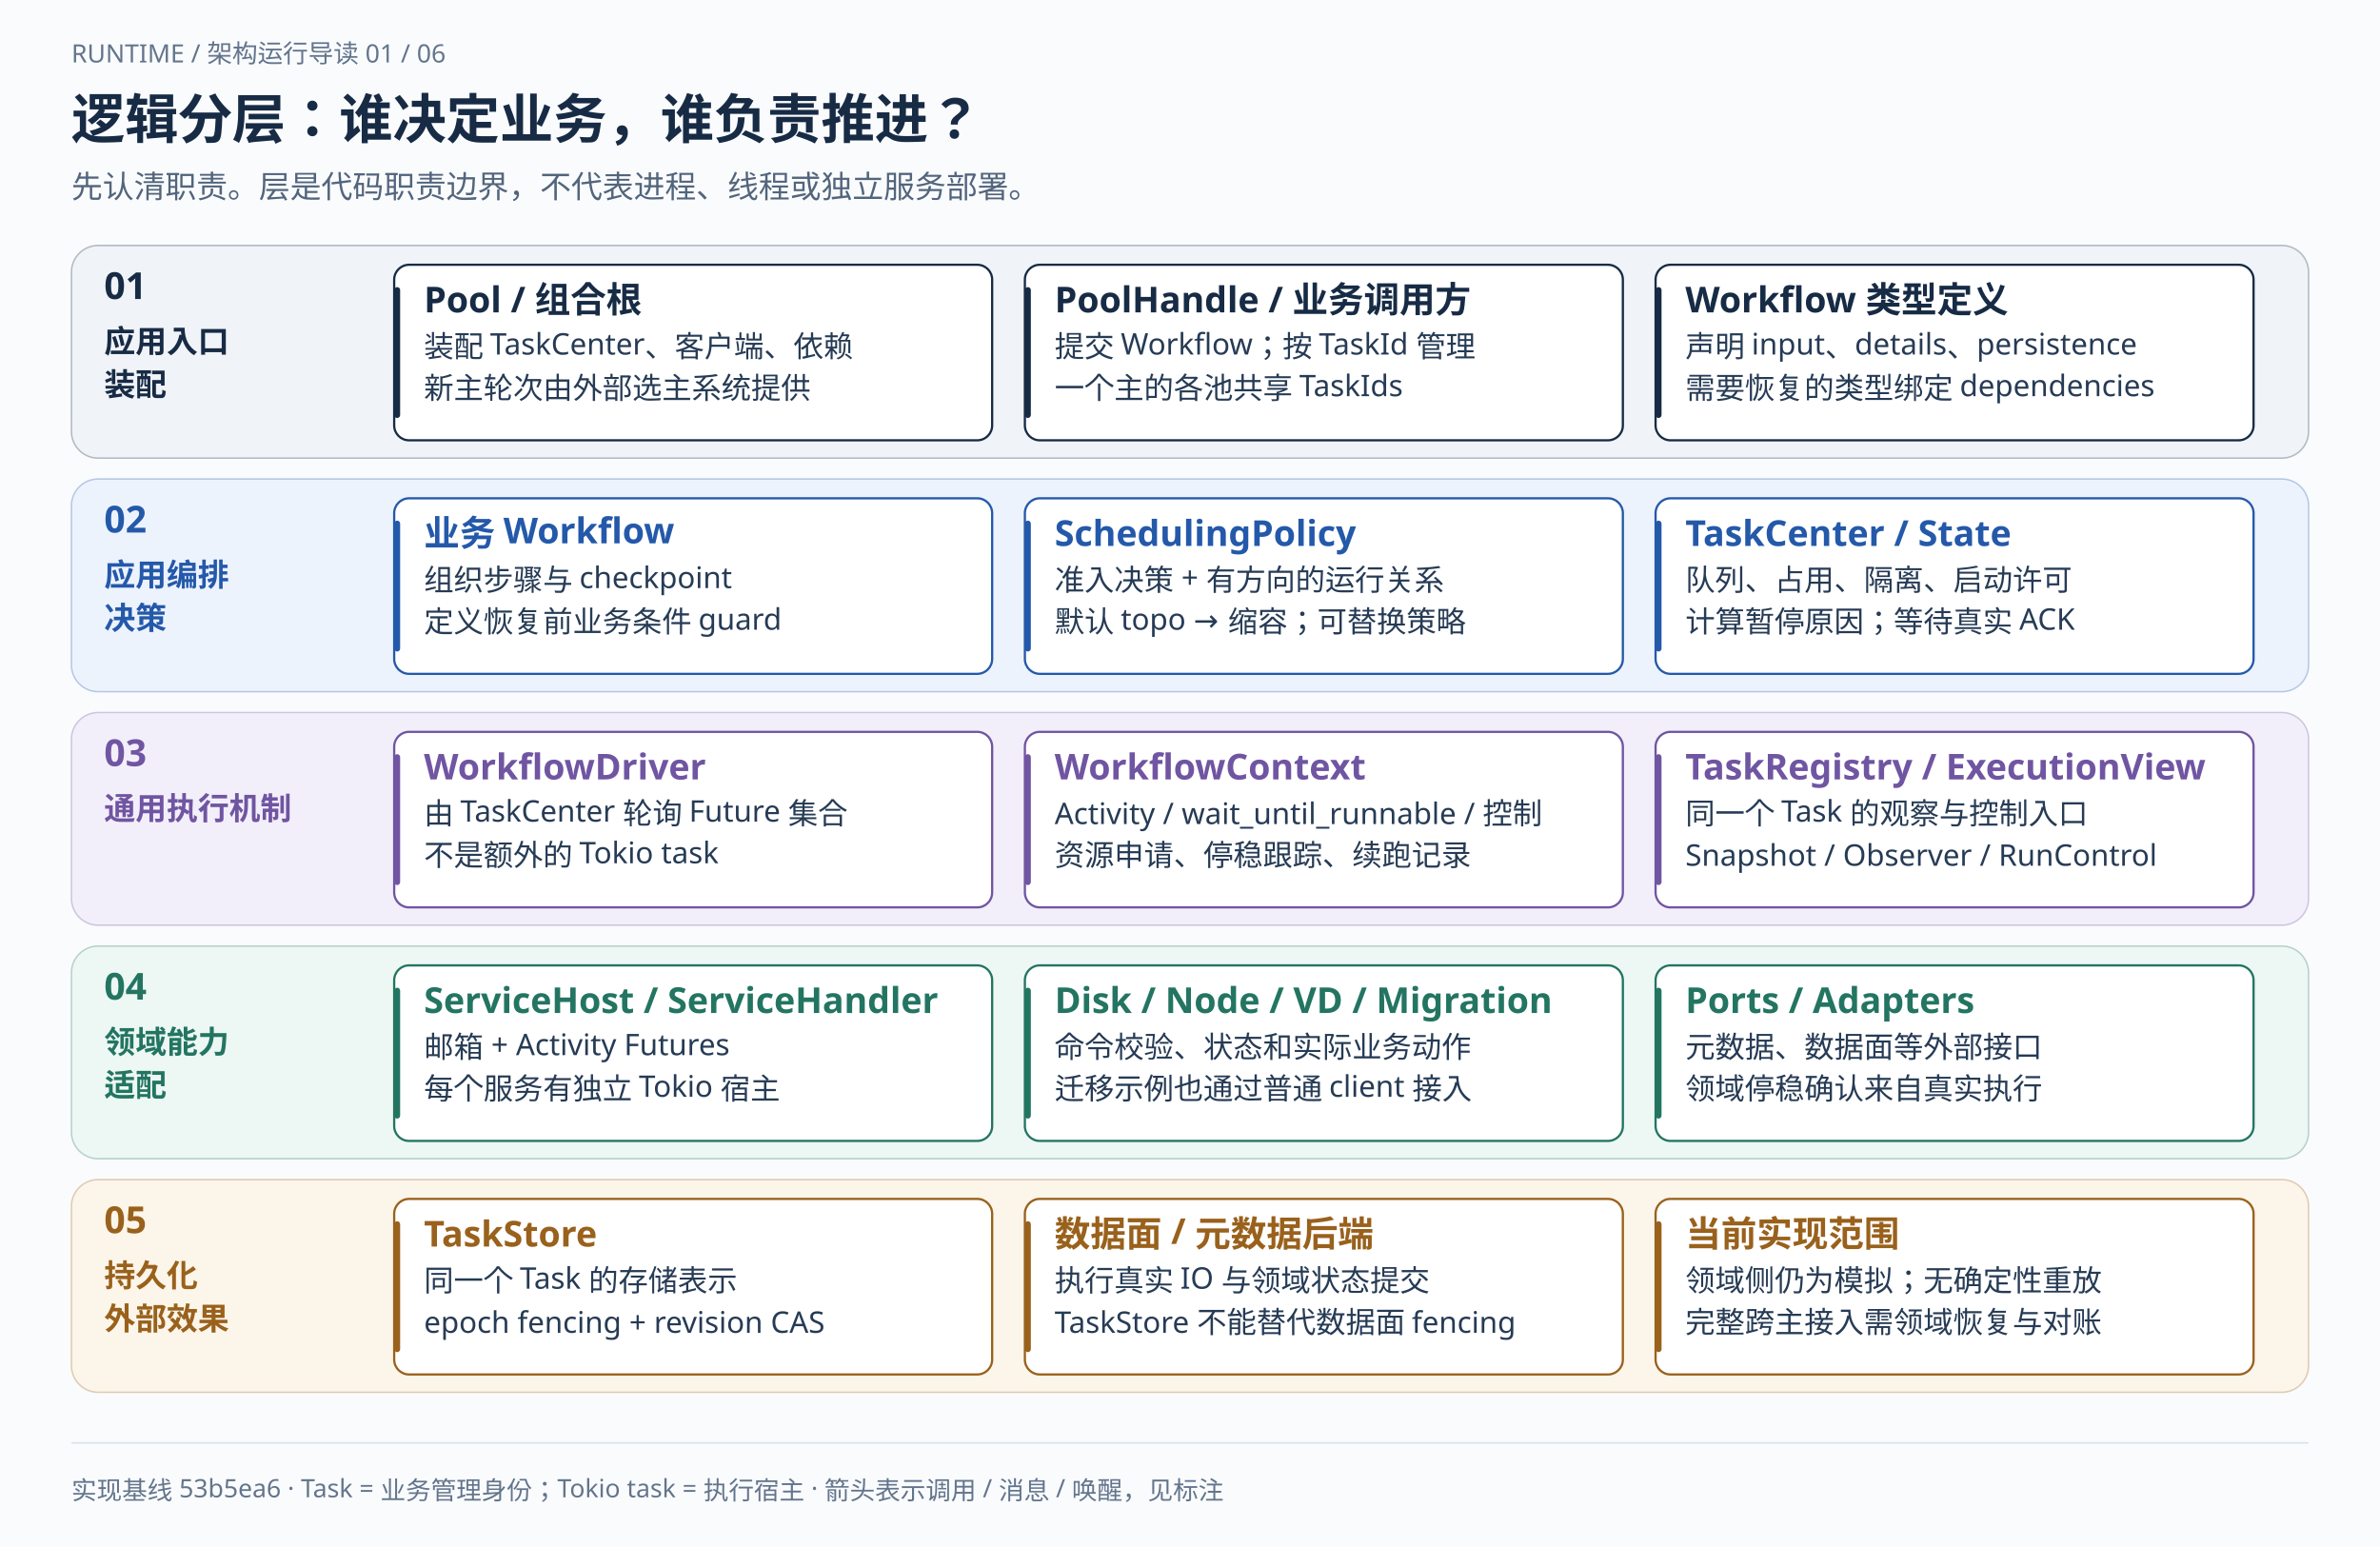
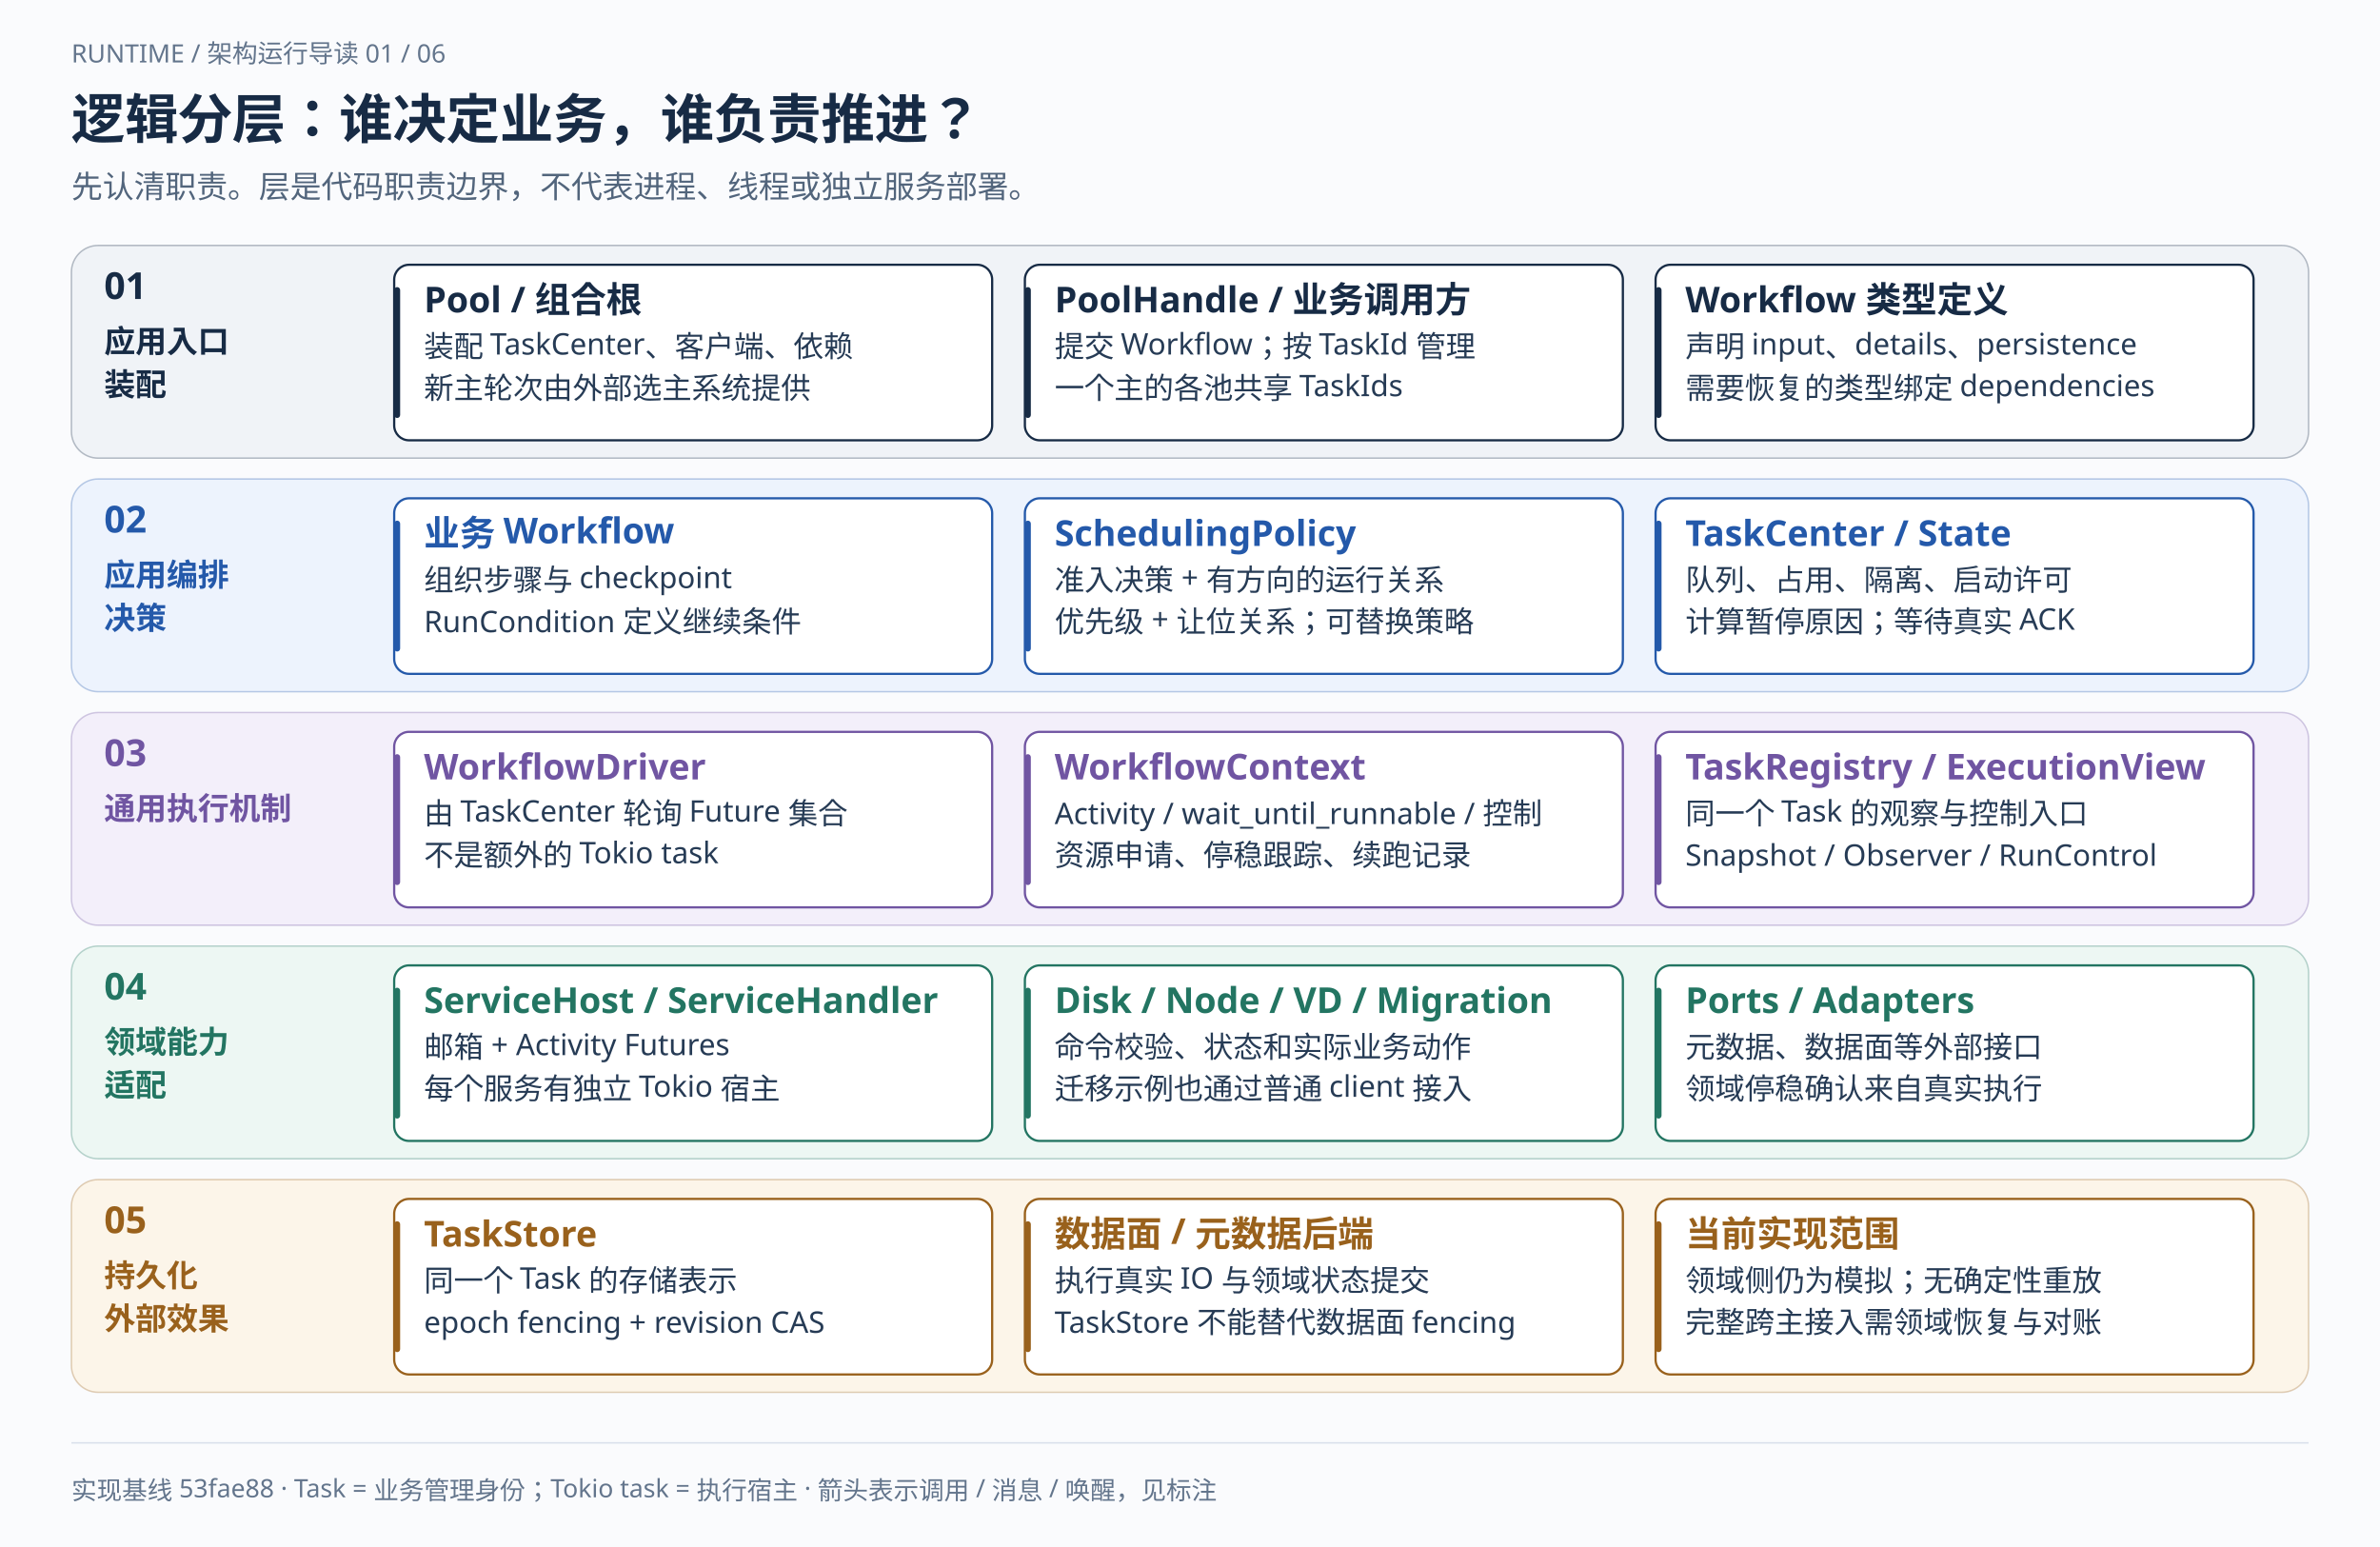
<svg xmlns="http://www.w3.org/2000/svg" width="1600" height="1040" viewBox="0 0 1600 1040" role="img" aria-labelledby="01-layers-title">
  <defs>
    <marker id="01-layers-blue" markerWidth="8" markerHeight="8" refX="7" refY="4" orient="auto">
      <path d="M0 0L8 4L0 8Z" fill="#2459aa" />
    </marker>
    <marker id="01-layers-green" markerWidth="8" markerHeight="8" refX="7" refY="4" orient="auto">
      <path d="M0 0L8 4L0 8Z" fill="#237562" />
    </marker>
    <marker id="01-layers-amber" markerWidth="8" markerHeight="8" refX="7" refY="4" orient="auto">
      <path d="M0 0L8 4L0 8Z" fill="#99611c" />
    </marker>
    <marker id="01-layers-purple" markerWidth="8" markerHeight="8" refX="7" refY="4" orient="auto">
      <path d="M0 0L8 4L0 8Z" fill="#7055a2" />
    </marker>
    <marker id="01-layers-ink" markerWidth="8" markerHeight="8" refX="7" refY="4" orient="auto">
      <path d="M0 0L8 4L0 8Z" fill="#172b45" />
    </marker>
  </defs>
  <style>text{font-family:"Microsoft YaHei","Segoe UI",sans-serif}.component{cursor:pointer}.component:focus{outline:none}.component:focus .card{stroke-width:4}.active .card{stroke:#e08426;stroke-width:4}.dim{opacity:.25}</style>
  <rect width="1600" height="1040" fill="#fafbfd" />
  <text x="48" y="42" font-size="17" fill="#63758c" font-weight="400" text-anchor="start">RUNTIME / 架构运行导读     01 / 06</text>
  <text x="48" y="93" font-size="36" fill="#172b45" font-weight="650" text-anchor="start">逻辑分层：谁决定业务，谁负责推进？</text>
  <text x="48" y="133" font-size="21" fill="#52657c" font-weight="400" text-anchor="start">先认清职责。层是代码职责边界，不代表进程、线程或独立服务部署。</text>
  <path d="M48 970H1552" stroke="#d8e0eb" />
-   <text x="48" y="1008" font-size="17" fill="#63758c" font-weight="400" text-anchor="start">实现基线 53b5ea6  ·  Task = 业务管理身份；Tokio task = 执行宿主  ·  箭头表示调用 / 消息 / 唤醒，见标注</text>
+   <text x="48" y="1008" font-size="17" fill="#63758c" font-weight="400" text-anchor="start">实现基线 53fae88  ·  Task = 业务管理身份；Tokio task = 执行宿主  ·  箭头表示调用 / 消息 / 唤醒，见标注</text>
  <rect x="48" y="165" width="1504" height="143" rx="18" fill="#f0f3f7" stroke="#172b45" stroke-opacity=".3" />
  <text x="70" y="200" font-size="21" fill="#172b45" font-weight="650" text-anchor="start" />
  <text x="70" y="201" font-size="25" fill="#172b45" font-weight="650" text-anchor="start">01</text>
  <text x="70" y="237" font-size="21" fill="#172b45" font-weight="650" text-anchor="start">应用入口</text>
  <text x="70" y="266" font-size="21" fill="#172b45" font-weight="650" text-anchor="start">装配</text>
  <g class="component" data-key="root" tabindex="0" role="button" aria-label="Pool / 组合根">
    <rect class="card" x="265" y="178" width="402" height="118" rx="10" fill="white" stroke="#172b45" stroke-width="1.5" />
    <rect x="265" y="193" width="4" height="88" rx="2" fill="#172b45" />
    <text x="285" y="210" font-size="24" fill="#172b45" font-weight="650" text-anchor="start">Pool / 组合根</text>
    <text x="285" y="240" font-size="20" fill="#263b55" font-weight="400" text-anchor="start">装配 TaskCenter、客户端、依赖</text>
    <text x="285" y="268" font-size="20" fill="#263b55" font-weight="400" text-anchor="start">新主轮次由外部选主系统提供</text>
  </g>
  <g class="component" data-key="entry" tabindex="0" role="button" aria-label="PoolHandle / 业务调用方">
    <rect class="card" x="689" y="178" width="402" height="118" rx="10" fill="white" stroke="#172b45" stroke-width="1.5" />
    <rect x="689" y="193" width="4" height="88" rx="2" fill="#172b45" />
    <text x="709" y="210" font-size="24" fill="#172b45" font-weight="650" text-anchor="start">PoolHandle / 业务调用方</text>
    <text x="709" y="240" font-size="20" fill="#263b55" font-weight="400" text-anchor="start">提交 Workflow；按 TaskId 管理</text>
    <text x="709" y="268" font-size="20" fill="#263b55" font-weight="400" text-anchor="start">一个主的各池共享 TaskIds</text>
  </g>
  <g class="component" data-key="defs" tabindex="0" role="button" aria-label="Workflow 类型定义">
    <rect class="card" x="1113" y="178" width="402" height="118" rx="10" fill="white" stroke="#172b45" stroke-width="1.5" />
    <rect x="1113" y="193" width="4" height="88" rx="2" fill="#172b45" />
    <text x="1133" y="210" font-size="24" fill="#172b45" font-weight="650" text-anchor="start">Workflow 类型定义</text>
    <text x="1133" y="240" font-size="20" fill="#263b55" font-weight="400" text-anchor="start">声明 input、details、persistence</text>
    <text x="1133" y="268" font-size="20" fill="#263b55" font-weight="400" text-anchor="start">需要恢复的类型绑定 dependencies</text>
  </g>
  <rect x="48" y="322" width="1504" height="143" rx="18" fill="#edf3fd" stroke="#2459aa" stroke-opacity=".3" />
  <text x="70" y="357" font-size="21" fill="#2459aa" font-weight="650" text-anchor="start" />
  <text x="70" y="358" font-size="25" fill="#2459aa" font-weight="650" text-anchor="start">02</text>
  <text x="70" y="394" font-size="21" fill="#2459aa" font-weight="650" text-anchor="start">应用编排</text>
  <text x="70" y="423" font-size="21" fill="#2459aa" font-weight="650" text-anchor="start">决策</text>
  <g class="component" data-key="wf" tabindex="0" role="button" aria-label="业务 Workflow">
    <rect class="card" x="265" y="335" width="402" height="118" rx="10" fill="white" stroke="#2459aa" stroke-width="1.5" />
    <rect x="265" y="350" width="4" height="88" rx="2" fill="#2459aa" />
    <text x="285" y="367" font-size="24" fill="#2459aa" font-weight="650" text-anchor="start">业务 Workflow</text>
    <text x="285" y="397" font-size="20" fill="#263b55" font-weight="400" text-anchor="start">组织步骤与 checkpoint</text>
-     <text x="285" y="425" font-size="20" fill="#263b55" font-weight="400" text-anchor="start">定义恢复前业务条件 guard</text>
+     <text x="285" y="425" font-size="20" fill="#263b55" font-weight="400" text-anchor="start">RunCondition 定义继续条件</text>
  </g>
  <g class="component" data-key="policy" tabindex="0" role="button" aria-label="SchedulingPolicy">
    <rect class="card" x="689" y="335" width="402" height="118" rx="10" fill="white" stroke="#2459aa" stroke-width="1.5" />
    <rect x="689" y="350" width="4" height="88" rx="2" fill="#2459aa" />
    <text x="709" y="367" font-size="24" fill="#2459aa" font-weight="650" text-anchor="start">SchedulingPolicy</text>
    <text x="709" y="397" font-size="20" fill="#263b55" font-weight="400" text-anchor="start">准入决策 + 有方向的运行关系</text>
-     <text x="709" y="425" font-size="20" fill="#263b55" font-weight="400" text-anchor="start">默认 topo → 缩容；可替换策略</text>
+     <text x="709" y="425" font-size="20" fill="#263b55" font-weight="400" text-anchor="start">优先级 + 让位关系；可替换策略</text>
  </g>
  <g class="component" data-key="center" tabindex="0" role="button" aria-label="TaskCenter / State">
    <rect class="card" x="1113" y="335" width="402" height="118" rx="10" fill="white" stroke="#2459aa" stroke-width="1.5" />
    <rect x="1113" y="350" width="4" height="88" rx="2" fill="#2459aa" />
    <text x="1133" y="367" font-size="24" fill="#2459aa" font-weight="650" text-anchor="start">TaskCenter / State</text>
    <text x="1133" y="397" font-size="20" fill="#263b55" font-weight="400" text-anchor="start">队列、占用、隔离、启动许可</text>
    <text x="1133" y="425" font-size="20" fill="#263b55" font-weight="400" text-anchor="start">计算暂停原因；等待真实 ACK</text>
  </g>
  <rect x="48" y="479" width="1504" height="143" rx="18" fill="#f3effa" stroke="#7055a2" stroke-opacity=".3" />
  <text x="70" y="514" font-size="21" fill="#7055a2" font-weight="650" text-anchor="start" />
  <text x="70" y="515" font-size="25" fill="#7055a2" font-weight="650" text-anchor="start">03</text>
  <text x="70" y="551" font-size="21" fill="#7055a2" font-weight="650" text-anchor="start">通用执行机制</text>
  <g class="component" data-key="driver" tabindex="0" role="button" aria-label="WorkflowDriver">
    <rect class="card" x="265" y="492" width="402" height="118" rx="10" fill="white" stroke="#7055a2" stroke-width="1.5" />
    <rect x="265" y="507" width="4" height="88" rx="2" fill="#7055a2" />
    <text x="285" y="524" font-size="24" fill="#7055a2" font-weight="650" text-anchor="start">WorkflowDriver</text>
    <text x="285" y="554" font-size="20" fill="#263b55" font-weight="400" text-anchor="start">由 TaskCenter 轮询 Future 集合</text>
    <text x="285" y="582" font-size="20" fill="#263b55" font-weight="400" text-anchor="start">不是额外的 Tokio task</text>
  </g>
  <g class="component" data-key="context" tabindex="0" role="button" aria-label="WorkflowContext">
    <rect class="card" x="689" y="492" width="402" height="118" rx="10" fill="white" stroke="#7055a2" stroke-width="1.5" />
    <rect x="689" y="507" width="4" height="88" rx="2" fill="#7055a2" />
    <text x="709" y="524" font-size="24" fill="#7055a2" font-weight="650" text-anchor="start">WorkflowContext</text>
    <text x="709" y="554" font-size="20" fill="#263b55" font-weight="400" text-anchor="start">Activity / wait_until_runnable / 控制</text>
    <text x="709" y="582" font-size="20" fill="#263b55" font-weight="400" text-anchor="start">资源申请、停稳跟踪、续跑记录</text>
  </g>
  <g class="component" data-key="index" tabindex="0" role="button" aria-label="TaskRegistry / ExecutionView">
    <rect class="card" x="1113" y="492" width="402" height="118" rx="10" fill="white" stroke="#7055a2" stroke-width="1.5" />
    <rect x="1113" y="507" width="4" height="88" rx="2" fill="#7055a2" />
    <text x="1133" y="524" font-size="24" fill="#7055a2" font-weight="650" text-anchor="start">TaskRegistry / ExecutionView</text>
    <text x="1133" y="554" font-size="20" fill="#263b55" font-weight="400" text-anchor="start">同一个 Task 的观察与控制入口</text>
    <text x="1133" y="582" font-size="20" fill="#263b55" font-weight="400" text-anchor="start">Snapshot / Observer / RunControl</text>
  </g>
  <rect x="48" y="636" width="1504" height="143" rx="18" fill="#edf7f3" stroke="#237562" stroke-opacity=".3" />
  <text x="70" y="671" font-size="21" fill="#237562" font-weight="650" text-anchor="start" />
  <text x="70" y="672" font-size="25" fill="#237562" font-weight="650" text-anchor="start">04</text>
  <text x="70" y="708" font-size="21" fill="#237562" font-weight="650" text-anchor="start">领域能力</text>
  <text x="70" y="737" font-size="21" fill="#237562" font-weight="650" text-anchor="start">适配</text>
  <g class="component" data-key="host" tabindex="0" role="button" aria-label="ServiceHost / ServiceHandler">
    <rect class="card" x="265" y="649" width="402" height="118" rx="10" fill="white" stroke="#237562" stroke-width="1.5" />
    <rect x="265" y="664" width="4" height="88" rx="2" fill="#237562" />
    <text x="285" y="681" font-size="24" fill="#237562" font-weight="650" text-anchor="start">ServiceHost / ServiceHandler</text>
    <text x="285" y="711" font-size="20" fill="#263b55" font-weight="400" text-anchor="start">邮箱 + Activity Futures</text>
    <text x="285" y="739" font-size="20" fill="#263b55" font-weight="400" text-anchor="start">每个服务有独立 Tokio 宿主</text>
  </g>
  <g class="component" data-key="domain" tabindex="0" role="button" aria-label="Disk / Node / VD / Migration">
    <rect class="card" x="689" y="649" width="402" height="118" rx="10" fill="white" stroke="#237562" stroke-width="1.5" />
    <rect x="689" y="664" width="4" height="88" rx="2" fill="#237562" />
    <text x="709" y="681" font-size="24" fill="#237562" font-weight="650" text-anchor="start">Disk / Node / VD / Migration</text>
    <text x="709" y="711" font-size="20" fill="#263b55" font-weight="400" text-anchor="start">命令校验、状态和实际业务动作</text>
    <text x="709" y="739" font-size="20" fill="#263b55" font-weight="400" text-anchor="start">迁移示例也通过普通 client 接入</text>
  </g>
  <g class="component" data-key="ports" tabindex="0" role="button" aria-label="Ports / Adapters">
    <rect class="card" x="1113" y="649" width="402" height="118" rx="10" fill="white" stroke="#237562" stroke-width="1.5" />
    <rect x="1113" y="664" width="4" height="88" rx="2" fill="#237562" />
    <text x="1133" y="681" font-size="24" fill="#237562" font-weight="650" text-anchor="start">Ports / Adapters</text>
    <text x="1133" y="711" font-size="20" fill="#263b55" font-weight="400" text-anchor="start">元数据、数据面等外部接口</text>
    <text x="1133" y="739" font-size="20" fill="#263b55" font-weight="400" text-anchor="start">领域停稳确认来自真实执行</text>
  </g>
  <rect x="48" y="793" width="1504" height="143" rx="18" fill="#fcf5e9" stroke="#99611c" stroke-opacity=".3" />
  <text x="70" y="828" font-size="21" fill="#99611c" font-weight="650" text-anchor="start" />
  <text x="70" y="829" font-size="25" fill="#99611c" font-weight="650" text-anchor="start">05</text>
  <text x="70" y="865" font-size="21" fill="#99611c" font-weight="650" text-anchor="start">持久化</text>
  <text x="70" y="894" font-size="21" fill="#99611c" font-weight="650" text-anchor="start">外部效果</text>
  <g class="component" data-key="store" tabindex="0" role="button" aria-label="TaskStore">
    <rect class="card" x="265" y="806" width="402" height="118" rx="10" fill="white" stroke="#99611c" stroke-width="1.5" />
    <rect x="265" y="821" width="4" height="88" rx="2" fill="#99611c" />
    <text x="285" y="838" font-size="24" fill="#99611c" font-weight="650" text-anchor="start">TaskStore</text>
    <text x="285" y="868" font-size="20" fill="#263b55" font-weight="400" text-anchor="start">同一个 Task 的存储表示</text>
    <text x="285" y="896" font-size="20" fill="#263b55" font-weight="400" text-anchor="start">epoch fencing + revision CAS</text>
  </g>
  <g class="component" data-key="io" tabindex="0" role="button" aria-label="数据面 / 元数据后端">
    <rect class="card" x="689" y="806" width="402" height="118" rx="10" fill="white" stroke="#99611c" stroke-width="1.5" />
    <rect x="689" y="821" width="4" height="88" rx="2" fill="#99611c" />
    <text x="709" y="838" font-size="24" fill="#99611c" font-weight="650" text-anchor="start">数据面 / 元数据后端</text>
    <text x="709" y="868" font-size="20" fill="#263b55" font-weight="400" text-anchor="start">执行真实 IO 与领域状态提交</text>
    <text x="709" y="896" font-size="20" fill="#263b55" font-weight="400" text-anchor="start">TaskStore 不能替代数据面 fencing</text>
  </g>
  <g class="component" data-key="scope" tabindex="0" role="button" aria-label="当前实现范围">
    <rect class="card" x="1113" y="806" width="402" height="118" rx="10" fill="white" stroke="#99611c" stroke-width="1.5" />
    <rect x="1113" y="821" width="4" height="88" rx="2" fill="#99611c" />
    <text x="1133" y="838" font-size="24" fill="#99611c" font-weight="650" text-anchor="start">当前实现范围</text>
    <text x="1133" y="868" font-size="20" fill="#263b55" font-weight="400" text-anchor="start">领域侧仍为模拟；无确定性重放</text>
    <text x="1133" y="896" font-size="20" fill="#263b55" font-weight="400" text-anchor="start">完整跨主接入需领域恢复与对账</text>
  </g>
</svg>
